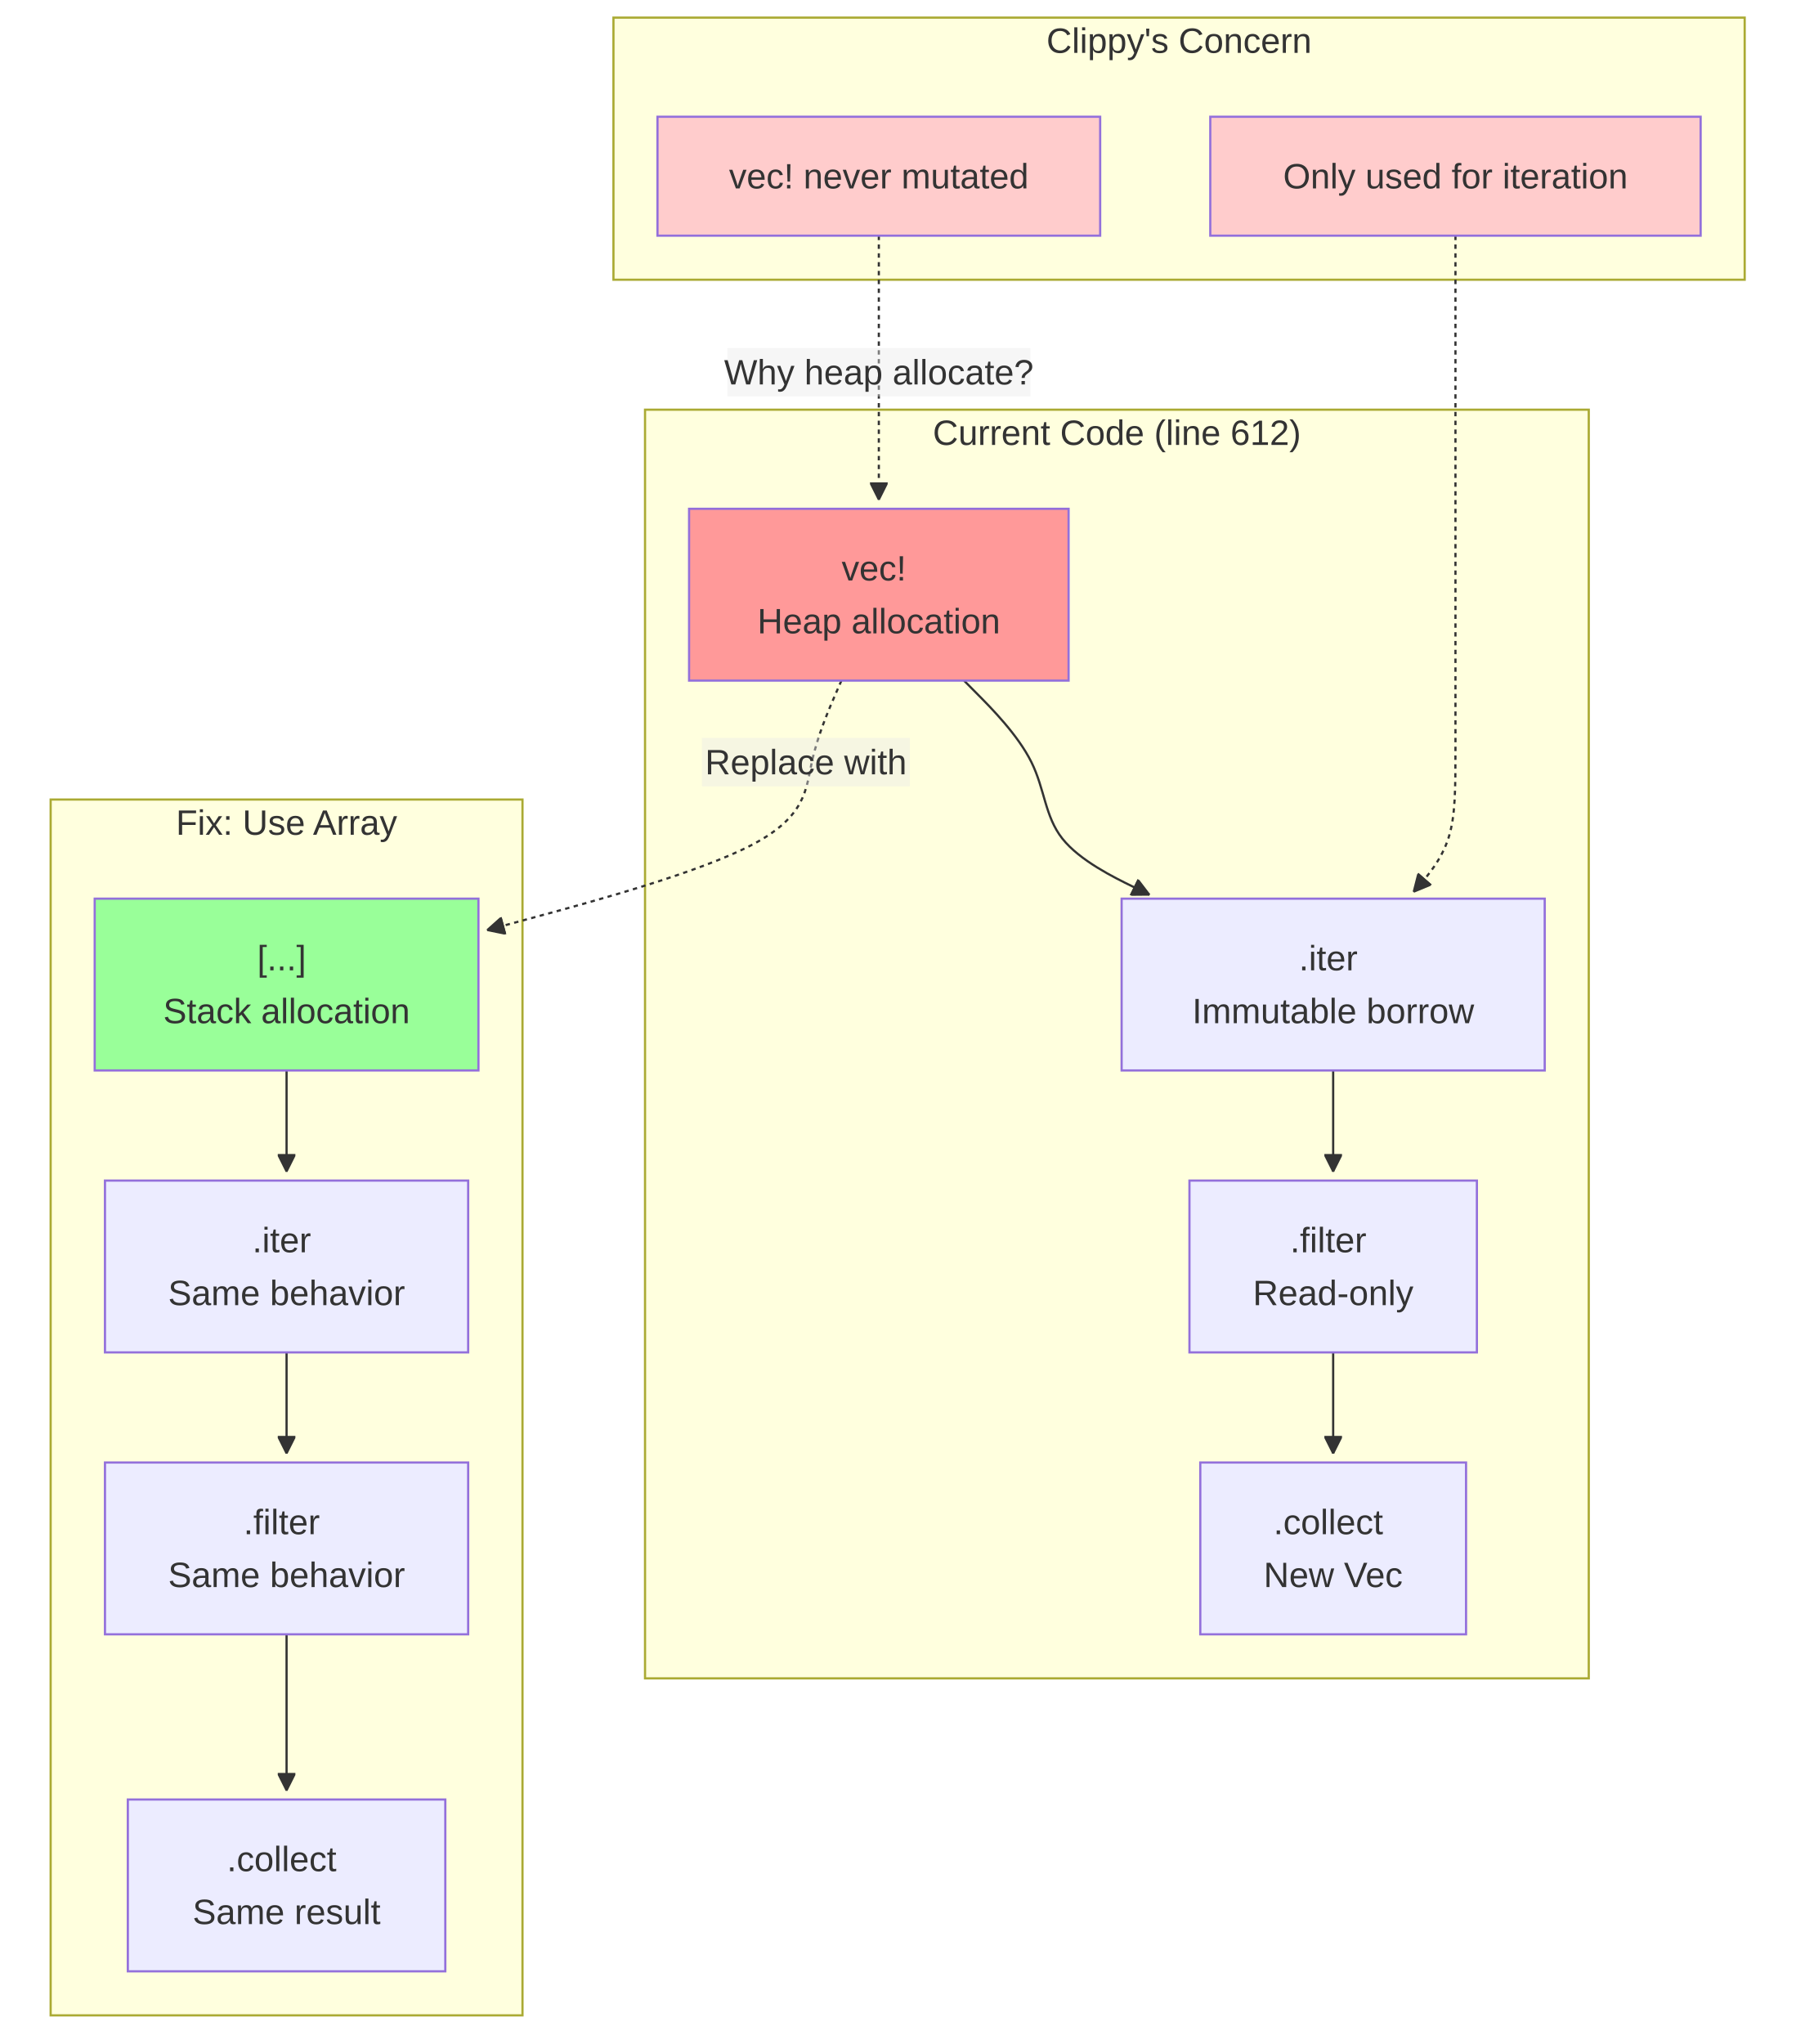
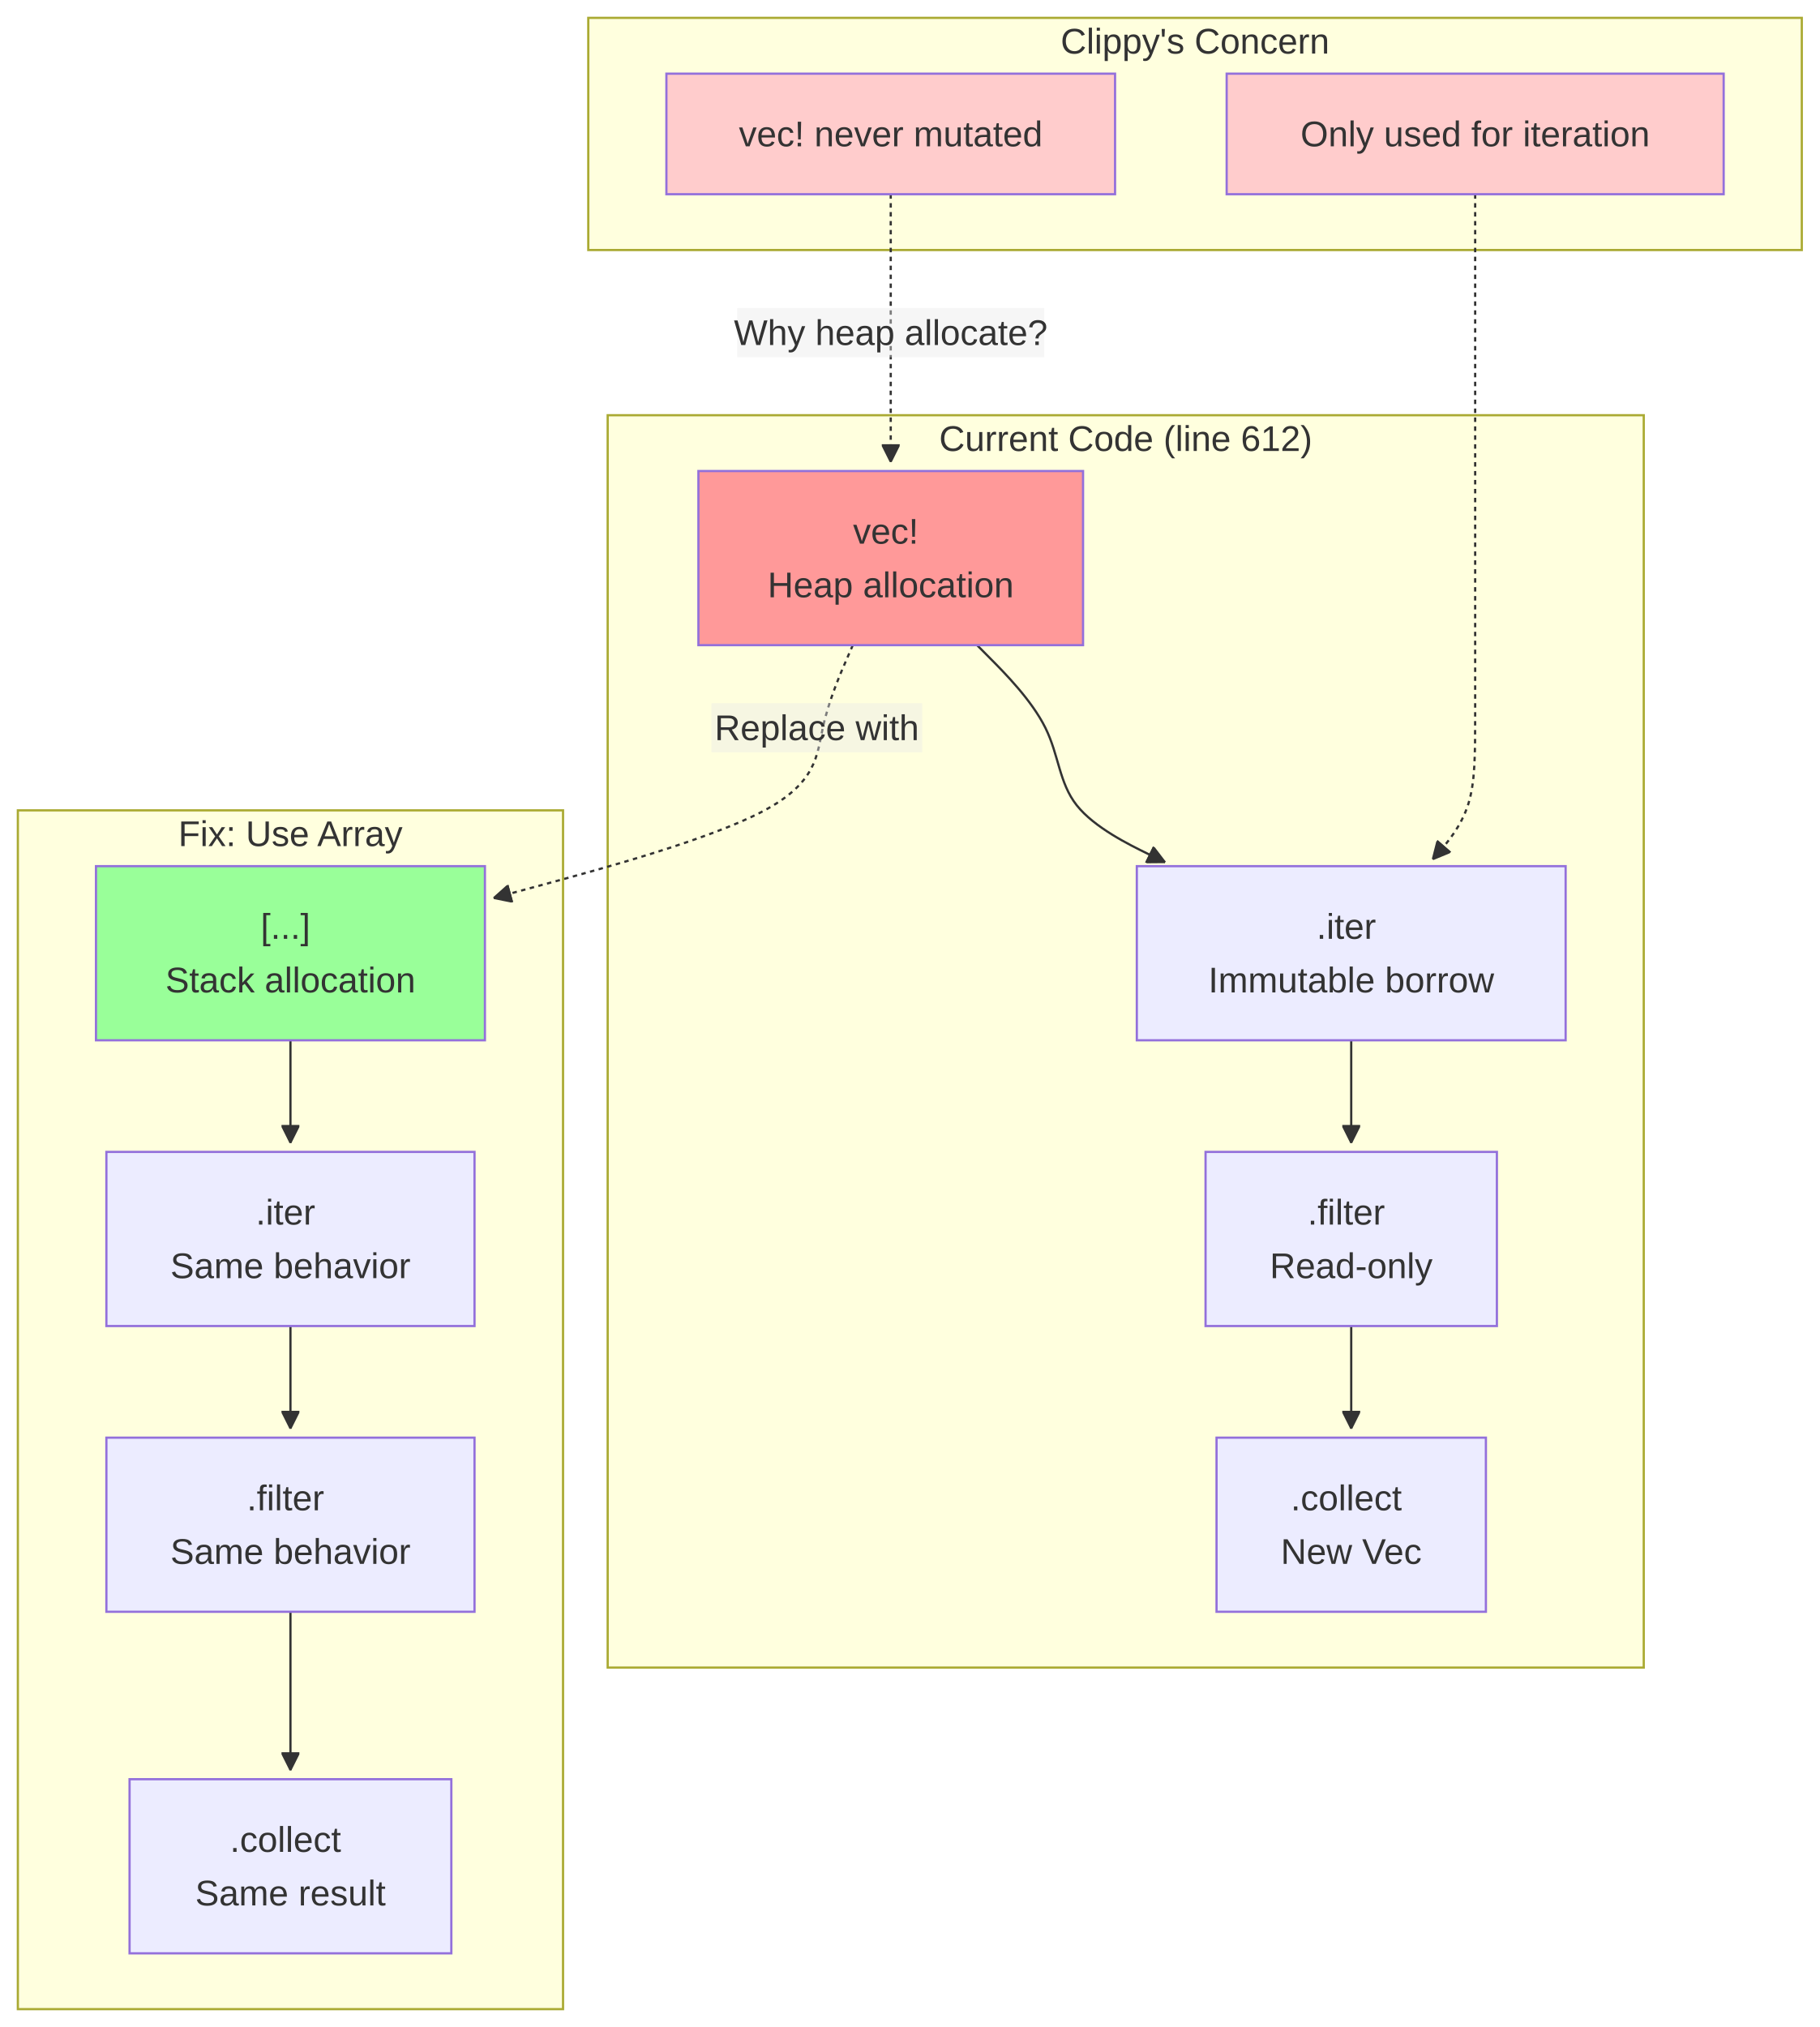
- <svg xmlns="http://www.w3.org/2000/svg" width="815.227" height="928" viewBox="-8 -28 815.227 928" class="mermaid">
+ <svg xmlns="http://www.w3.org/2000/svg" width="815.227" height="908" viewBox="-8 -8 815.227 908" class="mermaid">
  <style>
.mermaid{font-family:trebuchet ms, verdana, arial, sans-serif;font-size:16px;fill:#333333;}
.error-icon{fill:#552222;}
.error-text{fill:#552222;stroke:#552222;}
.edge-thickness-normal{stroke-width:1px;}
.edge-thickness-thick{stroke-width:3.5px;}
.edge-pattern-solid{stroke-dasharray:0;}
.edge-thickness-invisible{stroke-width:0;fill:none;}
.edge-pattern-dashed{stroke-dasharray:3;}
.edge-pattern-dotted{stroke-dasharray:2;}
.marker{fill:#333333;stroke:#333333;}
.marker.cross{stroke:#333333;}
svg{font-family:trebuchet ms, verdana, arial, sans-serif;font-size:16px;}
p{margin:0;}
.label{font-family:trebuchet ms, verdana, arial, sans-serif;color:#333333;}
.cluster-label text{fill:#333333;}
.cluster-label span{color:#333333;}
.cluster-label span p{background-color:transparent;}
.label text,span{fill:#333333;color:#333333;}
.node rect,.node circle,.node ellipse,.node polygon,.node path{fill:#ECECFF;stroke:#9370DB;stroke-width:1px;}
.rough-node .label text,.node .label text,.image-shape .label,.icon-shape .label{text-anchor:middle;}
.node .katex path{fill:#000;stroke:#000;stroke-width:1px;}
.rough-node .label,.node .label,.image-shape .label,.icon-shape .label{text-align:center;}
.node.clickable{cursor:pointer;}
.root .anchor path{fill:#333333!important;stroke-width:0;stroke:#333333;}
.arrowheadPath{fill:#333333;}
.edgePath .path{stroke:#333333;stroke-width:2.0px;}
.flowchart-link{stroke:#333333;fill:none;}
.edgeLabel{background-color:rgba(232, 232, 232, 0.8);text-align:center;}
.edgeLabel p{background-color:rgba(232, 232, 232, 0.8);}
.edgeLabel rect{opacity:0.5;background-color:rgba(232, 232, 232, 0.8);fill:rgba(232, 232, 232, 0.8);}
.labelBkg{background-color:rgba(232, 232, 232, 0.5);}
.cluster rect{fill:#ffffde;stroke:#aaaa33;stroke-width:1px;}
.cluster text{fill:#333333;}
.cluster span{color:#333333;}
.flowchartTitleText{text-anchor:middle;font-size:18px;fill:#333333;}
rect.text{fill:none;stroke-width:0;}

  </style>
  <defs>
    <marker id="arrow_point" viewBox="0 0 10 10" refX="10" refY="5" markerWidth="8" markerHeight="8" orient="auto" markerUnits="userSpaceOnUse">
      <path d="M 0 0 L 10 5 L 0 10 z" class="marker" />
    </marker>
    <marker id="arrow_point_start" viewBox="0 0 10 10" refX="4.5" refY="5" markerWidth="8" markerHeight="8" orient="auto" markerUnits="userSpaceOnUse">
      <path d="M 0 5 L 10 10 L 10 0 z" class="marker" />
    </marker>
    <marker id="arrow_cross" viewBox="0 0 11 11" refX="12" refY="5.2" markerWidth="11" markerHeight="11" orient="auto" markerUnits="userSpaceOnUse">
      <path d="M 1 1 L 10 10 M 10 1 L 1 10" class="marker cross" fill="none" stroke-width="2" />
    </marker>
    <marker id="arrow_cross_start" viewBox="0 0 11 11" refX="-1" refY="5.2" markerWidth="11" markerHeight="11" orient="auto" markerUnits="userSpaceOnUse">
      <path d="M 1 1 L 10 10 M 10 1 L 1 10" class="marker cross" fill="none" stroke-width="2" />
    </marker>
    <marker id="arrow_circle" viewBox="0 0 10 10" refX="11" refY="5" markerWidth="11" markerHeight="11" orient="auto" markerUnits="userSpaceOnUse">
      <circle cx="5" cy="5" r="5" class="marker" />
    </marker>
    <marker id="arrow_circle_start" viewBox="0 0 10 10" refX="-1" refY="5" markerWidth="11" markerHeight="11" orient="auto" markerUnits="userSpaceOnUse">
      <circle cx="5" cy="5" r="5" class="marker" />
    </marker>
  </defs>
  <g class="root">
    <g class="clusters">
      <g class="cluster" id="subgraph-subGraph0">
-         <rect x="284.895" y="158" width="428.529" height="576" class="cluster" />
-         <text x="499.159" y="174" class="cluster-label" text-anchor="middle">Current Code (line 612)</text>
+         <rect x="264.25" y="178" width="464.174" height="561" class="cluster" />
+         <text x="496.337" y="194" class="cluster-label" text-anchor="middle">Current Code (line 612)</text>
      </g>
      <g class="cluster" id="subgraph-subGraph1">
-         <rect x="270.555" y="-20" width="513.672" height="119" class="cluster" />
-         <text x="527.391" y="-4" class="cluster-label" text-anchor="middle">Clippy's Concern</text>
+         <rect x="255.555" y="0" width="543.672" height="104" class="cluster" />
+         <text x="527.391" y="16" class="cluster-label" text-anchor="middle">Clippy's Concern</text>
      </g>
      <g class="cluster" id="subgraph-subGraph2">
-         <rect x="15" y="335" width="214.25" height="552" class="cluster" />
-         <text x="122.125" y="351" class="cluster-label" text-anchor="middle">Fix: Use Array</text>
+         <rect x="0" y="355" width="244.25" height="537" class="cluster" />
+         <text x="122.125" y="371" class="cluster-label" text-anchor="middle">Fix: Use Array</text>
      </g>
    </g>
    <g class="edgePaths">
      <g class="edge" id="edge-L-A-B-0">
        <path d="M429.745,281L435.862,287.167C441.979,293.333,454.213,305.667,460.33,318C466.447,330.333,466.447,342.667,474.372,352.707C482.296,362.748,498.145,370.496,506.069,374.369L513.994,378.243" class="edge-thickness-normal edge-pattern-solid edge-thickness-normal edge-pattern-solid flowchart-link" marker-end="url(#arrow_point)" />
      </g>
      <g class="edge" id="edge-L-B-C-0">
        <path d="M597.365,458L597.365,462.167C597.365,466.333,597.365,474.667,597.365,482.333C597.365,490,597.365,497,597.365,500.5L597.365,504" class="edge-thickness-normal edge-pattern-solid edge-thickness-normal edge-pattern-solid flowchart-link" marker-end="url(#arrow_point)" />
      </g>
      <g class="edge" id="edge-L-C-D-0">
        <path d="M597.365,586L597.365,590.167C597.365,594.333,597.365,602.667,597.365,610.333C597.365,618,597.365,625,597.365,628.5L597.365,632" class="edge-thickness-normal edge-pattern-solid edge-thickness-normal edge-pattern-solid flowchart-link" marker-end="url(#arrow_point)" />
      </g>
      <g class="edge" id="edge-L-E-A-0">
        <path d="M391.059,79L391.059,83.167C391.059,87.333,391.059,95.667,391.059,106C391.059,116.333,391.059,128.667,391.059,141C391.059,153.333,391.059,165.667,391.059,175.333C391.059,185,391.059,192,391.059,195.5L391.059,199" class="edge-thickness-normal edge-pattern-dotted edge-thickness-normal edge-pattern-solid flowchart-link" marker-end="url(#arrow_point)" />
      </g>
      <g class="edge" id="edge-L-F-B-0">
        <path d="M652.895,79L652.895,83.167C652.895,87.333,652.895,95.667,652.895,106C652.895,116.333,652.895,128.667,652.895,141C652.895,153.333,652.895,165.667,652.895,182.5C652.895,199.333,652.895,220.667,652.895,244C652.895,267.333,652.895,292.667,652.895,311.5C652.895,330.333,652.895,342.667,649.716,352.496C646.538,362.326,640.181,369.652,637.003,373.316L633.825,376.979" class="edge-thickness-normal edge-pattern-dotted edge-thickness-normal edge-pattern-solid flowchart-link" marker-end="url(#arrow_point)" />
      </g>
      <g class="edge" id="edge-L-G-H-0">
        <path d="M122.125,458L122.125,462.167C122.125,466.333,122.125,474.667,122.125,482.333C122.125,490,122.125,497,122.125,500.5L122.125,504" class="edge-thickness-normal edge-pattern-solid edge-thickness-normal edge-pattern-solid flowchart-link" marker-end="url(#arrow_point)" />
      </g>
      <g class="edge" id="edge-L-H-I-0">
        <path d="M122.125,586L122.125,590.167C122.125,594.333,122.125,602.667,122.125,610.333C122.125,618,122.125,625,122.125,628.5L122.125,632" class="edge-thickness-normal edge-pattern-solid edge-thickness-normal edge-pattern-solid flowchart-link" marker-end="url(#arrow_point)" />
      </g>
      <g class="edge" id="edge-L-I-J-0">
        <path d="M122.125,714L122.125,718.167C122.125,722.333,122.125,730.667,122.125,739C122.125,747.333,122.125,755.667,122.125,763.333C122.125,771,122.125,778,122.125,781.5L122.125,785" class="edge-thickness-normal edge-pattern-solid edge-thickness-normal edge-pattern-solid flowchart-link" marker-end="url(#arrow_point)" />
      </g>
      <g class="edge" id="edge-L-A-G-0">
        <path d="M374.066,281L371.379,287.167C368.693,293.333,363.319,305.667,360.632,318C357.945,330.333,357.945,342.667,333.806,355.385C309.667,368.102,261.389,381.205,237.25,387.756L213.11,394.307" class="edge-thickness-normal edge-pattern-dotted edge-thickness-normal edge-pattern-solid flowchart-link" marker-end="url(#arrow_point)" />
      </g>
    </g>
    <g class="edgeLabels">
      <g class="edgeLabel" id="edge-label-L-E-A-0">
        <rect x="322.259" y="130" width="137.6" height="22" class="edge-label-bg" />
        <text x="391.059" y="141" class="edge-label" text-anchor="middle" dominant-baseline="central">Why heap allocate?</text>
      </g>
      <g class="edgeLabel" id="edge-label-L-A-G-0">
        <rect x="310.745" y="307" width="94.4" height="22" class="edge-label-bg" />
        <text x="357.945" y="318" class="edge-label" text-anchor="middle" dominant-baseline="central">Replace with</text>
      </g>
    </g>
    <g class="nodes">
      <g class="node default" id="node-A">
        <rect x="304.895" y="203" width="172.328" height="78" style="fill:#ff9999 !important" />
        <text x="391.059" y="242" class="label" text-anchor="middle" dominant-baseline="central">
          <tspan x="391.059" y="242" dy="-0.75em">vec!</tspan>
          <tspan x="391.059" dy="1.5em">Heap allocation</tspan>
        </text>
      </g>
      <g class="node default" id="node-B">
        <rect x="501.307" y="380" width="192.117" height="78" />
        <text x="597.365" y="419" class="label" text-anchor="middle" dominant-baseline="central">
          <tspan x="597.365" y="419" dy="-0.75em">.iter</tspan>
          <tspan x="597.365" dy="1.5em">Immutable borrow</tspan>
        </text>
      </g>
      <g class="node default" id="node-C">
        <rect x="532.104" y="508" width="130.523" height="78" />
        <text x="597.365" y="547" class="label" text-anchor="middle" dominant-baseline="central">
          <tspan x="597.365" y="547" dy="-0.75em">.filter</tspan>
          <tspan x="597.365" dy="1.5em">Read-only</tspan>
        </text>
      </g>
      <g class="node default" id="node-D">
        <rect x="537.025" y="636" width="120.68" height="78" />
        <text x="597.365" y="675" class="label" text-anchor="middle" dominant-baseline="central">
          <tspan x="597.365" y="675" dy="-0.75em">.collect</tspan>
          <tspan x="597.365" dy="1.5em">New Vec</tspan>
        </text>
      </g>
      <g class="node default" id="node-E">
        <rect x="290.555" y="25" width="201.008" height="54" style="fill:#ffcccc !important" />
        <text x="391.059" y="52" class="label" text-anchor="middle" dominant-baseline="central">vec! never mutated</text>
      </g>
      <g class="node default" id="node-F">
        <rect x="541.563" y="25" width="222.664" height="54" style="fill:#ffcccc !important" />
        <text x="652.895" y="52" class="label" text-anchor="middle" dominant-baseline="central">Only used for iteration</text>
      </g>
      <g class="node default" id="node-G">
        <rect x="35" y="380" width="174.25" height="78" style="fill:#99ff99 !important" />
        <text x="122.125" y="419" class="label" text-anchor="middle" dominant-baseline="central">
          <tspan x="122.125" y="419" dy="-0.75em">[...]</tspan>
          <tspan x="122.125" dy="1.5em">Stack allocation</tspan>
        </text>
      </g>
      <g class="node default" id="node-H">
        <rect x="39.664" y="508" width="164.922" height="78" />
        <text x="122.125" y="547" class="label" text-anchor="middle" dominant-baseline="central">
          <tspan x="122.125" y="547" dy="-0.75em">.iter</tspan>
          <tspan x="122.125" dy="1.5em">Same behavior</tspan>
        </text>
      </g>
      <g class="node default" id="node-I">
        <rect x="39.664" y="636" width="164.922" height="78" />
        <text x="122.125" y="675" class="label" text-anchor="middle" dominant-baseline="central">
          <tspan x="122.125" y="675" dy="-0.75em">.filter</tspan>
          <tspan x="122.125" dy="1.5em">Same behavior</tspan>
        </text>
      </g>
      <g class="node default" id="node-J">
        <rect x="50.047" y="789" width="144.156" height="78" />
        <text x="122.125" y="828" class="label" text-anchor="middle" dominant-baseline="central">
          <tspan x="122.125" y="828" dy="-0.75em">.collect</tspan>
          <tspan x="122.125" dy="1.5em">Same result</tspan>
        </text>
      </g>
    </g>
  </g>
</svg>
